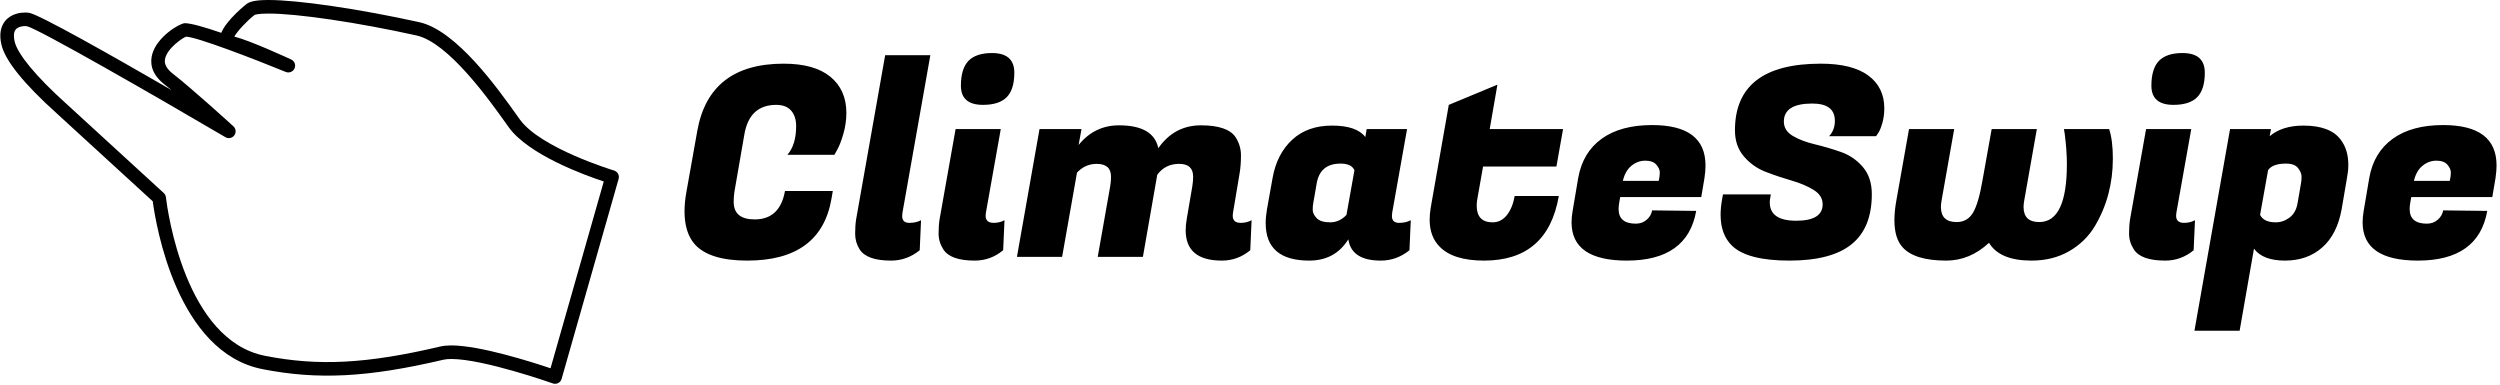
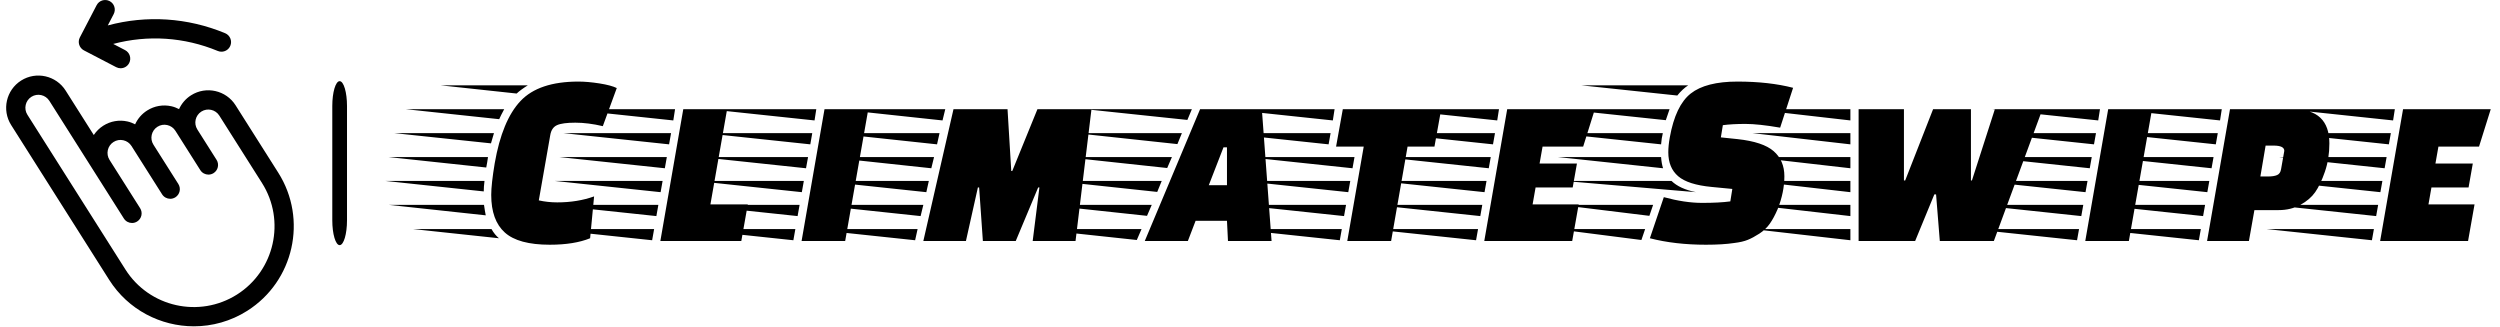
- <svg xmlns="http://www.w3.org/2000/svg" version="1.1" width="2000" height="308" viewBox="0 0 2000 308">
-   <g transform="matrix(1,0,0,1,-1.212121,-0.4785238)">
-     <svg viewBox="0 0 396 61" data-background-color="#ffffff" preserveAspectRatio="xMidYMid meet" height="308" width="2000">
-       <g id="tight-bounds" transform="matrix(1,0,0,1,0.24,0.09477256)">
-         <svg viewBox="0 0 395.52 60.81" height="60.81" width="395.52">
+ <svg xmlns="http://www.w3.org/2000/svg" version="1.1" width="1500" height="196" viewBox="0 0 1500 196">
+   <g transform="matrix(1,0,0,1,-0.9090909,-0.1081712)">
+     <svg viewBox="0 0 396 52" data-background-color="#ffffff" preserveAspectRatio="xMidYMid meet" height="196" width="1500">
+       <g id="tight-bounds" transform="matrix(1,0,0,1,0.24,0.02869849)">
+         <svg viewBox="0 0 395.52 51.943" height="51.943" width="395.52">
          <g>
-             <svg viewBox="0 0 544.832 83.767" height="60.81" width="395.52">
-               <g transform="matrix(1,0,0,1,149.3116,11.57704)">
-                 <svg viewBox="0 0 395.52 60.613" height="60.613" width="395.52">
+             <svg viewBox="0 0 466.794 61.303" height="51.943" width="395.52">
+               <g>
+                 <rect width="2.764" height="30.805" x="61.273" y="15.249" fill="#000000" opacity="1" stroke-width="0" stroke="transparent" fill-opacity="1" class="rect-qz-0" data-fill-palette-color="primary" rx="1%" id="qz-0" data-palette-color="#000000" />
+               </g>
+               <g transform="matrix(1,0,0,1,71.27371,15.3257)">
+                 <svg viewBox="0 0 395.52 30.651" height="30.651" width="395.52">
                  <g id="textblocktransform">
-                     <svg viewBox="0 0 395.52 60.613" height="60.613" width="395.52" id="textblock">
+                     <svg viewBox="0 0 395.52 30.651" height="30.651" width="395.52" id="textblock">
                      <g>
-                         <svg viewBox="0 0 395.52 60.613" height="60.613" width="395.52">
+                         <svg viewBox="0 0 395.52 30.651" height="30.651" width="395.52">
                          <g transform="matrix(1,0,0,1,0,0)">
-                             <svg width="395.52" viewBox="1.8 -38.35 340.92 52.25" height="60.613" data-palette-color="#000000">
-                               <path d="M13.6 0.7L13.6 0.7Q6.45 0.7 3.7-2.4L3.7-2.4Q1.8-4.6 1.8-8.55L1.8-8.55Q1.8-10.25 2.15-12.2L2.15-12.2 4.2-23.7Q6.45-36.35 20.45-36.35L20.45-36.35Q26.25-36.35 29.25-33.88 32.25-31.4 32.25-27.1L32.25-27.1Q32.25-25.1 31.68-23.13 31.1-21.15 30.55-20.2L30.55-20.2 30-19.2 21.15-19.2Q22.8-21.1 22.8-24.6L22.8-24.6Q22.8-26.45 21.85-27.53 20.9-28.6 19.05-28.6L19.05-28.6Q14-28.6 13.05-23L13.05-23 11.3-12.9Q11.05-11.6 11.05-10.35L11.05-10.35Q11.05-7.05 15-7.05L15-7.05Q19.75-7.05 20.7-12.4L20.7-12.4 29.7-12.4 29.45-10.95Q27.45 0.7 13.6 0.7ZM42.75-7.7L42.75-7.7Q42.75-6.4 44.07-6.4 45.4-6.4 46.3-6.9L46.3-6.9 46.05-1.25Q43.65 0.7 40.65 0.7L40.65 0.7Q36.1 0.7 34.75-1.4L34.75-1.4Q33.9-2.75 33.9-4.35 33.9-5.95 34.1-7.15L34.1-7.15 39.55-37.95 48.05-37.95 42.8-8.3Q42.75-8 42.75-7.7ZM59.95-6.4L59.95-6.4Q61.1-6.4 62-6.9L62-6.9 61.75-1.25Q59.4 0.7 56.4 0.7L56.4 0.7Q51.85 0.7 50.5-1.4L50.5-1.4Q49.6-2.8 49.6-4.38 49.6-5.95 49.8-7.15L49.8-7.15 52.8-24.05 61.3-24.05 58.5-8.3Q58.45-8 58.45-7.75L58.45-7.75Q58.45-6.4 59.95-6.4ZM53.8-32.2L53.8-32.2Q53.8-35.4 55.22-36.88 56.65-38.35 59.65-38.35L59.65-38.35Q63.85-38.35 63.85-34.65L63.85-34.65Q63.85-31.5 62.42-30.05 61-28.6 57.95-28.6L57.95-28.6Q53.8-28.6 53.8-32.2ZM106.44-6.4L106.44-6.4Q107.59-6.4 108.49-6.9L108.49-6.9 108.24-1.25Q105.89 0.7 102.89 0.7L102.89 0.7Q96.09 0.7 96.09-5L96.09-5Q96.09-6 96.29-7.15L96.29-7.15 97.34-13.3Q97.49-14.2 97.49-15.1L97.49-15.1Q97.49-17.5 94.87-17.5 92.24-17.5 90.74-15.45L90.74-15.45 88.04 0 79.54 0 81.89-13.3Q82.04-14.2 82.04-15.1L82.04-15.1Q82.04-17.5 79.34-17.5L79.34-17.5Q77.19-17.5 75.64-15.85L75.64-15.85 72.84 0 64.34 0 68.59-24.05 76.49-24.05 75.94-21.05Q78.94-24.75 83.54-24.75L83.54-24.75Q90.04-24.75 90.94-20.45L90.94-20.45Q93.94-24.75 98.97-24.75 103.99-24.75 105.49-22.5L105.49-22.5Q106.49-20.95 106.49-19.1 106.49-17.25 106.24-15.75L106.24-15.75 104.99-8.3Q104.94-8 104.94-7.75L104.94-7.75Q104.94-6.4 106.44-6.4ZM134.89-7.7L134.89-7.7Q134.89-6.4 136.22-6.4 137.54-6.4 138.44-6.9L138.44-6.9 138.19-1.25Q135.79 0.7 132.79 0.7L132.79 0.7Q127.29 0.7 126.69-3.3L126.69-3.3Q124.19 0.7 119.34 0.7L119.34 0.7Q111.14 0.7 111.14-6.35L111.14-6.35Q111.14-7.55 111.39-9L111.39-9 112.44-14.85Q113.24-19.35 116.12-22.03 118.99-24.7 123.62-24.7 128.24-24.7 129.89-22.55L129.89-22.55 130.14-24.05 137.74-24.05 134.94-8.3Q134.89-8 134.89-7.7ZM120.74-13.85L120.09-10.1Q119.99-9.65 119.99-8.85 119.99-8.05 120.74-7.28 121.49-6.5 123.27-6.5 125.04-6.5 126.34-7.9L126.34-7.9 127.84-16.3Q127.29-17.55 125.24-17.55L125.24-17.55Q121.39-17.55 120.74-13.85L120.74-13.85ZM152.24 0.7L152.24 0.7Q146.44 0.7 143.89-1.9L143.89-1.9Q141.99-3.8 141.99-7L141.99-7Q141.99-8.05 142.19-9.25L142.19-9.25 145.59-28.6 154.74-32.4 153.29-24.05 167.09-24.05 165.84-17 152.04-17 151.04-11.35Q150.84-10.4 150.84-9.65L150.84-9.65Q150.84-6.5 153.84-6.5L153.84-6.5Q155.44-6.5 156.51-7.85 157.59-9.2 157.99-11.45L157.99-11.45 166.29-11.45Q164.19 0.7 152.24 0.7ZM179.09 0.7L179.09 0.7Q168.69 0.7 168.69-6.5L168.69-6.5Q168.69-7.5 168.89-8.65L168.89-8.65 169.94-14.85Q170.79-19.65 174.36-22.23 177.94-24.8 183.84-24.8L183.84-24.8Q193.89-24.8 193.89-17.2L193.89-17.2Q193.89-16.1 193.69-14.8L193.69-14.8 193.09-11.25 177.84-11.25 177.64-10.1Q177.54-9.5 177.54-9L177.54-9Q177.54-6.25 180.79-6.25L180.79-6.25Q181.99-6.25 182.84-7 183.69-7.75 183.84-8.75L183.84-8.75 192.14-8.65Q190.49 0.7 179.09 0.7ZM178.34-14.3L185.09-14.3Q185.29-15.15 185.29-15.88 185.29-16.6 184.64-17.35 183.99-18.1 182.56-18.1 181.14-18.1 179.96-17.15 178.79-16.2 178.34-14.3L178.34-14.3ZM205.98-10.25L205.98-10.25Q205.98-6.8 210.96-6.8 215.93-6.8 215.93-9.9L215.93-9.9Q215.93-11.55 214.23-12.6 212.53-13.65 210.11-14.35 207.68-15.05 205.26-15.98 202.83-16.9 201.13-18.88 199.43-20.85 199.43-23.8L199.43-23.8Q199.43-36.35 215.58-36.35L215.58-36.35Q221.48-36.35 224.51-34.13 227.53-31.9 227.53-27.95L227.53-27.95Q227.53-26.5 227.16-25.18 226.78-23.85 226.38-23.3L226.38-23.3 225.98-22.7 217.13-22.7Q218.23-23.85 218.23-25.6L218.23-25.6Q218.23-28.85 213.98-28.85L213.98-28.85Q208.63-28.85 208.63-25.45L208.63-25.45Q208.63-23.75 210.33-22.75 212.03-21.75 214.46-21.18 216.88-20.6 219.33-19.75 221.78-18.9 223.48-16.93 225.18-14.95 225.18-11.8L225.18-11.8Q225.18-5.45 221.38-2.38 217.58 0.7 209.68 0.7 201.78 0.7 198.88-2.1L198.88-2.1Q196.73-4.2 196.73-7.9L196.73-7.9Q196.73-9.3 197.03-10.95L197.03-10.95 197.18-11.75 206.18-11.75 206.08-11.15Q205.98-10.65 205.98-10.25ZM261.33-24.05L269.83-24.05Q270.53-21.95 270.53-18.48 270.53-15 269.68-11.8 268.83-8.6 267.11-5.73 265.38-2.85 262.31-1.07 259.23 0.7 255.23 0.7L255.23 0.7Q249.23 0.7 247.23-2.65L247.23-2.65Q243.63 0.7 239.18 0.7L239.18 0.7Q233.18 0.7 230.93-1.85L230.93-1.85Q229.43-3.55 229.43-6.9L229.43-6.9Q229.43-8.65 229.83-10.8L229.83-10.8 232.18-24.05 240.68-24.05 238.33-10.75Q238.18-10 238.18-9.4L238.18-9.4Q238.18-6.55 241.13-6.55L241.13-6.55Q243.18-6.55 244.23-8.33 245.28-10.1 246.03-14.55L246.03-14.55 247.73-24.05 256.23-24.05 253.88-10.75Q253.73-10 253.73-9.4L253.73-9.4Q253.73-6.55 256.68-6.55L256.68-6.55Q261.88-6.55 261.88-17.45L261.88-17.45Q261.88-20 261.48-23.1L261.48-23.1 261.33-24.05ZM283.93-6.4L283.93-6.4Q285.08-6.4 285.98-6.9L285.98-6.9 285.73-1.25Q283.38 0.7 280.38 0.7L280.38 0.7Q275.83 0.7 274.48-1.4L274.48-1.4Q273.58-2.8 273.58-4.38 273.58-5.95 273.78-7.15L273.78-7.15 276.78-24.05 285.28-24.05 282.48-8.3Q282.43-8 282.43-7.75L282.43-7.75Q282.43-6.4 283.93-6.4ZM277.78-32.2L277.78-32.2Q277.78-35.4 279.2-36.88 280.63-38.35 283.63-38.35L283.63-38.35Q287.83-38.35 287.83-34.65L287.83-34.65Q287.83-31.5 286.4-30.05 284.98-28.6 281.93-28.6L281.93-28.6Q277.78-28.6 277.78-32.2ZM306.38-24.7L306.38-24.7Q311.48-24.7 313.43-22L313.43-22Q314.83-20.15 314.83-17.3L314.83-17.3Q314.83-16.15 314.58-14.85L314.58-14.85 313.58-9Q312.73-4.25 309.93-1.78 307.13 0.7 302.93 0.7 298.73 0.7 297.08-1.55L297.08-1.55 294.38 13.9 285.88 13.9 292.58-24.05 300.28-24.05 300.03-22.7Q302.38-24.7 306.38-24.7ZM301.18-6.5L301.18-6.5Q302.58-6.5 303.78-7.4 304.98-8.3 305.28-10.1L305.28-10.1 305.93-13.85Q306.03-14.35 306.03-15.1 306.03-15.85 305.38-16.7 304.73-17.55 303.13-17.55L303.13-17.55Q300.53-17.55 299.73-16.3L299.73-16.3 298.23-7.9Q298.93-6.5 301.18-6.5ZM327.92 0.7L327.92 0.7Q317.52 0.7 317.52-6.5L317.52-6.5Q317.52-7.5 317.72-8.65L317.72-8.65 318.77-14.85Q319.62-19.65 323.2-22.23 326.77-24.8 332.67-24.8L332.67-24.8Q342.72-24.8 342.72-17.2L342.72-17.2Q342.72-16.1 342.52-14.8L342.52-14.8 341.92-11.25 326.67-11.25 326.47-10.1Q326.37-9.5 326.37-9L326.37-9Q326.37-6.25 329.62-6.25L329.62-6.25Q330.82-6.25 331.67-7 332.52-7.75 332.67-8.75L332.67-8.75 340.97-8.65Q339.32 0.7 327.92 0.7ZM327.17-14.3L333.92-14.3Q334.12-15.15 334.12-15.88 334.12-16.6 333.47-17.35 332.82-18.1 331.4-18.1 329.97-18.1 328.8-17.15 327.62-16.2 327.17-14.3L327.17-14.3Z" opacity="1" transform="matrix(1,0,0,1,0,0)" fill="#000000" class="wordmark-text-0" data-fill-palette-color="primary" id="text-0" />
+                             <svg width="395.52" viewBox="-10.8 -32 422.57 32.75" height="30.651" data-palette-color="#000000">
+                               <path d="M9.75-16.85L9.6-15.85Q9.5-15.45 9.4-14.75L9.4-14.75-10.25-16.85 9.75-16.85ZM-10.8-12.05L9.05-12.05Q8.9-10.9 8.9-9.95L8.9-9.95-10.8-12.05ZM-9.05-21.65L10.95-21.65 10.35-19.6-9.05-21.65ZM-10.15-7.25L8.95-7.25Q9.15-5.85 9.3-5.15L9.3-5.15-10.15-7.25ZM-6.7-26.45L13-26.45Q12.3-25.15 12-24.45L12-24.45-6.7-26.45ZM-5.35-2.4L10.45-2.4Q11.1-1.25 11.95-0.55L11.95-0.55-5.35-2.4ZM0.2-31.25L17.75-31.25Q16.3-30.35 15.5-29.6L15.5-29.6 0.2-31.25ZM22.15 0.75L22.15 0.75Q15.85 0.75 13.13-1.7 10.4-4.15 10.4-9.25L10.4-9.25Q10.4-11.4 11.1-15.6L11.1-15.6Q12.6-24.2 16.28-28.1 19.95-32 27.9-32L27.9-32Q29.75-32 32.13-31.63 34.5-31.25 35.6-30.7L35.6-30.7 32.8-23.05Q29.85-23.75 27.28-23.75 24.7-23.75 23.6-23.25 22.5-22.75 22.25-21.25L22.25-21.25 19.95-8.15Q21.75-7.75 23.65-7.75L23.65-7.75Q27.7-7.75 31.05-8.95L31.05-8.95 30.25-0.55Q27.05 0.75 22.15 0.75ZM61.9-7.35L60.6 0 44.35 0 48.95-26.45 57.75-26.45 54.4-7.35 61.9-7.35ZM43.1-2.4L42.7-0.15 21.5-2.4 43.1-2.4ZM44.8-12.05L44.4-9.8 23.2-12.05 44.8-12.05ZM45.65-16.85L45.25-14.6 24.05-16.85 45.65-16.85ZM46.5-21.65L46.1-19.4 24.9-21.65 46.5-21.65ZM47.3-26.45L46.95-24.2 25.75-26.45 47.3-26.45ZM43.95-7.25L43.55-5 22.35-7.25 43.95-7.25ZM81.45 0L72.7 0 77.3-26.45 86.09-26.45 81.45 0ZM71.45-2.4L71.05-0.15 49.85-2.4 71.45-2.4ZM73.15-12.05L72.75-9.8 51.55-12.05 73.15-12.05ZM74-16.85L73.59-14.6 52.4-16.85 74-16.85ZM74.84-21.65L74.45-19.4 53.25-21.65 74.84-21.65ZM75.65-26.45L75.3-24.2 54.1-26.45 75.65-26.45ZM72.3-7.25L71.9-5 50.7-7.25 72.3-7.25ZM120.19-10.75L115.69 0 109.09 0 108.34-10.75 108.09-10.75 105.69 0 97.14 0 103.19-26.45 114.04-26.45 114.79-14.05 114.99-14.05 120.04-26.45 130.89-26.45 127.69 0 119.09 0 120.44-10.75 120.19-10.75ZM95.99-2.4L95.49-0.15 74.29-2.4 95.99-2.4ZM97.14-7.25L96.59-5 75.44-7.25 97.14-7.25ZM98.24-12.05L97.74-9.8 76.59-12.05 98.24-12.05ZM99.29-16.85L98.74-14.6 77.74-16.85 99.29-16.85ZM100.39-21.65L99.89-19.4 78.89-21.65 100.39-21.65ZM101.54-26.45L100.99-24.2 80.04-26.45 101.54-26.45ZM167.04 0L158.29 0 158.09-4.05 151.79-4.05 150.24 0 141.59 0 152.69-26.45 165.09-26.45 167.04 0ZM154.44-11.2L158.09-11.2 158.09-18.8 157.39-18.8 154.44-11.2ZM140.94-2.4L139.99-0.2 119.49-2.4 140.94-2.4ZM142.99-7.25L142.04-5.05 121.54-7.25 142.99-7.25ZM144.99-12.05L144.09-9.85 123.59-12.05 144.99-12.05ZM147.04-16.85L146.09-14.65 125.64-16.85 147.04-16.85ZM149.04-21.65L148.14-19.45 127.69-21.65 149.04-21.65ZM151.04-26.45L150.14-24.3 129.74-26.45 151.04-26.45ZM201.09-26.45L199.74-18.95 194.34-18.95 191.04 0 182.24 0 185.54-18.95 179.99-18.95 181.34-26.45 201.09-26.45ZM181.14-2.4L180.74-0.15 159.54-2.4 181.14-2.4ZM182.84-12.05L182.44-9.8 161.24-12.05 182.84-12.05ZM183.69-16.85L183.29-14.6 162.09-16.85 183.69-16.85ZM178.89-21.65L178.49-19.4 157.29-21.65 178.89-21.65ZM179.69-26.45L179.34-24.2 158.14-26.45 179.69-26.45ZM181.99-7.25L181.59-5 160.39-7.25 181.99-7.25ZM228.34-15.55L227.49-10.75 220.04-10.75 219.44-7.35 228.69-7.35 227.39 0 209.74 0 214.34-26.45 231.94-26.45 229.59-18.95 221.44-18.95 220.84-15.55 228.34-15.55ZM208.49-2.4L208.09-0.15 186.89-2.4 208.49-2.4ZM210.19-12.05L209.79-9.8 188.59-12.05 210.19-12.05ZM211.04-16.85L210.64-14.6 189.44-16.85 211.04-16.85ZM211.89-21.65L211.49-19.4 190.29-21.65 211.89-21.65ZM212.69-26.45L212.34-24.2 191.14-26.45 212.69-26.45ZM209.34-7.25L208.94-5 187.74-7.25 209.34-7.25ZM245.23-19.4L245.23-19.4 224.03-21.65 245.58-21.65Q245.33-20.65 245.23-19.4ZM225.43-26.45L246.93-26.45 246.18-24.25 225.43-26.45ZM224.48-16.85L245.23-16.85Q245.33-15.5 245.63-14.6L245.63-14.6 224.48-16.85ZM252.23-9.8L252.23-9.8 225.78-12.05 247.33-12.05Q248.98-10.45 252.23-9.8ZM229.18-31.25L250.68-31.25Q249.53-30.5 248.48-29.2L248.48-29.2 229.18-31.25ZM242.88-5.05L224.93-7.25 243.63-7.25 242.88-5.05ZM241.28-0.2L224.08-2.4 242.03-2.4 241.28-0.2ZM242.98-0.55L245.78-8.8Q249.98-7.65 253.46-7.65 256.93-7.65 259.13-7.95L259.13-7.95 259.53-10.45 255.38-10.85Q250.63-11.3 248.66-13 246.68-14.7 246.68-17.8L246.68-17.8Q246.68-19.15 246.98-20.8L246.98-20.8Q248.13-27.2 251.18-29.6 254.23-32 260.56-32 266.88-32 271.73-30.75L271.73-30.75 269.13-22.75Q264.78-23.5 262.16-23.5 259.53-23.5 257.63-23.25L257.63-23.25 257.23-20.8 260.58-20.45Q265.68-19.9 267.83-18.03 269.98-16.15 269.98-13L269.98-13Q269.98-9.8 268.63-6.4L268.63-6.4Q267.88-4.65 267.06-3.48 266.23-2.3 264.96-1.48 263.68-0.65 262.63-0.23 261.58 0.2 259.93 0.4L259.93 0.4Q257.63 0.75 254.23 0.75L254.23 0.75Q248.03 0.75 242.98-0.55L242.98-0.55ZM296.23 0L284.88 0 284.88-26.45 293.98-26.45 293.98-12.15 294.23-12.15 299.83-26.45 307.43-26.45 307.43-12.15 307.63-12.15 312.23-26.45 321.78-26.45 312.03 0 301.18 0 300.43-9.35 300.08-9.35 296.23 0ZM263.58-26.45L283.23-26.45 283.23-24.2 263.58-26.45ZM263.58-21.65L283.23-21.65 283.23-19.4 263.58-21.65ZM263.58-16.85L283.23-16.85 283.23-14.6 263.58-16.85ZM263.58-12.05L283.23-12.05 283.23-9.8 263.58-12.05ZM263.58-7.25L283.23-7.25 283.23-5 263.58-7.25ZM263.58-2.4L283.23-2.4 283.23-0.15 263.58-2.4ZM339.13 0L330.38 0 334.98-26.45 343.78-26.45 339.13 0ZM329.13-2.4L328.73-0.15 307.53-2.4 329.13-2.4ZM330.83-12.05L330.43-9.8 309.23-12.05 330.83-12.05ZM331.68-16.85L331.28-14.6 310.08-16.85 331.68-16.85ZM332.53-21.65L332.13-19.4 310.93-21.65 332.53-21.65ZM333.33-26.45L332.98-24.2 311.78-26.45 333.33-26.45ZM329.98-7.25L329.58-5 308.38-7.25 329.98-7.25ZM369.18-6.2L369.18-6.2 364.33-6.2 363.23 0 354.83 0 359.43-26.45 372.13-26.45Q379.38-26.45 379.38-19.6L379.38-19.6Q379.38-16.5 378.48-13.9 377.58-11.3 376.53-9.8 375.48-8.3 373.55-7.25 371.63-6.2 369.18-6.2ZM369.68-14.4L370.28-17.8Q370.28-17.85 370.33-18.1L370.33-18.1Q370.33-19.15 368.18-19.15L368.18-19.15 366.58-19.15 365.53-12.95 367.08-12.95Q368.23-12.95 368.88-13.23 369.53-13.5 369.68-14.4L369.68-14.4ZM353.58-2.4L353.18-0.15 331.98-2.4 353.58-2.4ZM355.28-12.05L354.88-9.8 333.68-12.05 355.28-12.05ZM356.13-16.85L355.73-14.6 334.53-16.85 356.13-16.85ZM356.98-21.65L356.58-19.4 335.38-21.65 356.98-21.65ZM357.78-26.45L357.43-24.2 336.23-26.45 357.78-26.45ZM354.43-7.25L354.03-5 332.83-7.25 354.43-7.25ZM408.17-15.55L407.32-10.75 399.87-10.75 399.27-7.35 408.52-7.35 407.22 0 389.57 0 394.17-26.45 411.77-26.45 409.42-18.95 401.27-18.95 400.67-15.55 408.17-15.55ZM388.32-2.4L387.92-0.15 366.72-2.4 388.32-2.4ZM390.02-12.05L389.62-9.8 368.42-12.05 390.02-12.05ZM390.87-16.85L390.47-14.6 369.27-16.85 390.87-16.85ZM391.72-21.65L391.32-19.4 370.12-21.65 391.72-21.65ZM392.52-26.45L392.17-24.2 370.97-26.45 392.52-26.45ZM389.17-7.25L388.77-5 367.57-7.25 389.17-7.25Z" opacity="1" transform="matrix(1,0,0,1,0,0)" fill="#000000" class="wordmark-text-0" data-fill-palette-color="primary" id="text-0" />
                            </svg>
                          </g>
                        </svg>
                      </g>
                    </svg>
                  </g>
                </svg>
              </g>
              <g>
-                 <svg viewBox="0 0 135.002 83.767" height="83.767" width="135.002">
+                 <svg viewBox="0 0 54.037 61.303" height="61.303" width="54.037">
                  <g>
-                     <svg version="1.1" x="0" y="0" viewBox="6.809 23.081 86.329 53.566" style="enable-background:new 0 0 100 100;" xml:space="preserve" height="83.767" width="135.002" class="icon-icon-0" data-fill-palette-color="accent" id="icon-0">
-                       <path d="M84.234 76.647c-0.107 0-0.215-0.018-0.316-0.055-0.096-0.034-9.668-3.408-14.167-3.408-0.446 0-0.816 0.034-1.102 0.102-10.536 2.479-17.544 2.835-25.272 1.311-11.91-2.348-14.845-20.054-15.297-23.419-6.154-5.646-12.437-11.405-13.371-12.246-4.648-4.178-7.258-7.428-7.757-9.659-0.301-1.348-0.128-2.442 0.516-3.248 0.864-1.078 2.236-1.195 2.787-1.195 0.213 0 0.407 0.017 0.564 0.04 1.391 0.21 11.706 6.055 19.884 10.784-0.361-0.297-0.694-0.566-0.99-0.794-1.977-1.534-2.012-3.166-1.691-4.263 0.69-2.368 3.683-4.203 4.521-4.281 0.002 0 0.004 0 0.007 0 0.875 0 2.848 0.577 5.094 1.346 0.76-1.854 3.483-3.985 3.516-4.012 0.368-0.281 1.019-0.569 3.067-0.569 4.193 0 12.654 1.245 21.055 3.096 5.17 1.139 10.915 9.202 13.675 13.076l0.34 0.478c2.887 4.037 13.062 7.118 13.166 7.149 0.496 0.149 0.781 0.669 0.638 1.167L85.144 75.96c-0.07 0.252-0.244 0.461-0.475 0.582C84.532 76.612 84.384 76.647 84.234 76.647zM69.751 71.29c3.993 0 11.239 2.312 13.847 3.19l7.43-26.069c-2.675-0.884-10.523-3.736-13.269-7.578l-0.344-0.481c-2.418-3.395-8.081-11.344-12.539-12.326-8.281-1.826-16.578-3.052-20.648-3.052-1.563 0-1.924 0.188-1.938 0.195-1.08 0.83-2.406 2.27-2.823 3.019 2.214 0.56 7.325 2.915 7.935 3.198 0.468 0.216 0.677 0.766 0.47 1.237-0.205 0.473-0.755 0.692-1.226 0.498-4.644-1.902-12.53-4.92-13.922-4.92-0.466 0.154-2.656 1.628-2.928 3.117-0.048 0.262-0.194 1.057 1.08 2.045 2.665 2.066 8.227 7.133 8.462 7.348 0.359 0.327 0.412 0.872 0.124 1.262-0.289 0.39-0.825 0.499-1.241 0.254-9.866-5.796-26.112-15.125-27.7-15.487-0.061-0.008-0.159-0.016-0.265-0.016-0.216 0-0.949 0.035-1.308 0.485-0.335 0.417-0.265 1.127-0.146 1.65 0.394 1.762 3.009 4.92 7.175 8.665 0.949 0.854 7.4 6.767 13.639 12.494 0.166 0.153 0.274 0.36 0.3 0.584 0.246 2.036 2.723 19.949 13.828 22.138 7.462 1.47 14.213 1.118 24.473-1.297C68.649 71.34 69.152 71.29 69.751 71.29z" fill="#000000" data-fill-palette-color="accent" />
+                     <svg version="1.1" x="0" y="0" viewBox="22.975 19.341 54.05 61.317" enable-background="new 0 0 100 100" xml:space="preserve" height="61.303" width="54.037" class="icon-icon-0" data-fill-palette-color="accent" id="icon-0">
+                       <path d="M74.111 51.793l-8.025-12.67c0 0 0-0.001 0-0.002-1.789-2.822-5.541-3.664-8.36-1.876-1.028 0.651-1.791 1.565-2.262 2.6-0.448-0.228-0.917-0.421-1.421-0.534-1.576-0.355-3.201-0.073-4.567 0.792-1.008 0.638-1.782 1.539-2.265 2.6-0.448-0.228-0.916-0.421-1.419-0.534-1.579-0.354-3.202-0.072-4.567 0.793-0.724 0.459-1.32 1.059-1.783 1.749l-5.293-8.358c-1.786-2.821-5.535-3.662-8.358-1.877-2.822 1.787-3.665 5.537-1.877 8.359L42.333 71.92c3.576 5.646 9.683 8.738 15.918 8.738 3.439 0 6.919-0.939 10.033-2.912C77.047 72.195 79.66 60.555 74.111 51.793zM66.351 74.691c-7.079 4.479-16.481 2.371-20.962-4.707L26.967 40.899c-0.72-1.138-0.38-2.649 0.757-3.37 1.138-0.719 2.649-0.381 3.369 0.757l14.006 22.117c0.344 0.543 0.93 0.84 1.529 0.84 0.331 0 0.666-0.09 0.965-0.281 0.844-0.533 1.094-1.65 0.56-2.494l-5.748-9.077-0.003-0.006c-0.349-0.551-0.462-1.204-0.32-1.841 0.143-0.637 0.525-1.18 1.077-1.528 0.55-0.35 1.205-0.463 1.84-0.319 0.637 0.144 1.18 0.525 1.529 1.076l5.752 9.082c0.344 0.543 0.93 0.842 1.529 0.842 0.33 0 0.665-0.092 0.965-0.281 0.844-0.535 1.094-1.652 0.561-2.496l-4.68-7.388c-0.001-0.001-0.002-0.003-0.002-0.004-0.35-0.551-0.463-1.204-0.321-1.841 0.143-0.637 0.525-1.179 1.077-1.527 0.551-0.35 1.203-0.465 1.842-0.32 0.637 0.144 1.179 0.525 1.527 1.076 0.001 0.001 0.002 0.002 0.002 0.002l1.059 1.672c0.004 0.006 0.006 0.011 0.009 0.016 0.001 0.002 0.003 0.004 0.005 0.006l3.607 5.698c0.345 0.543 0.931 0.842 1.529 0.842 0.331 0 0.666-0.092 0.966-0.281 0.844-0.535 1.095-1.652 0.56-2.495l-3.613-5.707c-0.717-1.139-0.377-2.646 0.758-3.366 1.139-0.72 2.65-0.38 3.371 0.757 0 0.001 0 0.002 0.001 0.002l8.024 12.67C75.538 60.805 73.428 70.209 66.351 74.691zM37.596 28.81l6.057 3.152c0.267 0.14 0.552 0.205 0.833 0.205 0.652 0 1.283-0.354 1.605-0.973 0.461-0.887 0.117-1.979-0.769-2.439l-2.228-1.159c6.494-1.726 13.334-1.294 19.647 1.321 0.227 0.094 0.461 0.139 0.691 0.139 0.709 0 1.383-0.42 1.671-1.117 0.382-0.922-0.056-1.979-0.979-2.361-7.083-2.936-14.764-3.416-22.048-1.461l1.11-2.132c0.461-0.886 0.117-1.978-0.769-2.438-0.886-0.463-1.978-0.117-2.438 0.769l-3.153 6.056c-0.222 0.426-0.265 0.922-0.121 1.379C36.851 28.207 37.171 28.588 37.596 28.81z" fill="#000000" data-fill-palette-color="accent" />
                    </svg>
                  </g>
                </svg>
              </g>
            </svg>
          </g>
          <defs />
        </svg>
-         <rect width="395.52" height="60.81" fill="none" stroke="none" visibility="hidden" />
+         <rect width="395.52" height="51.943" fill="none" stroke="none" visibility="hidden" />
      </g>
    </svg>
  </g>
</svg>
